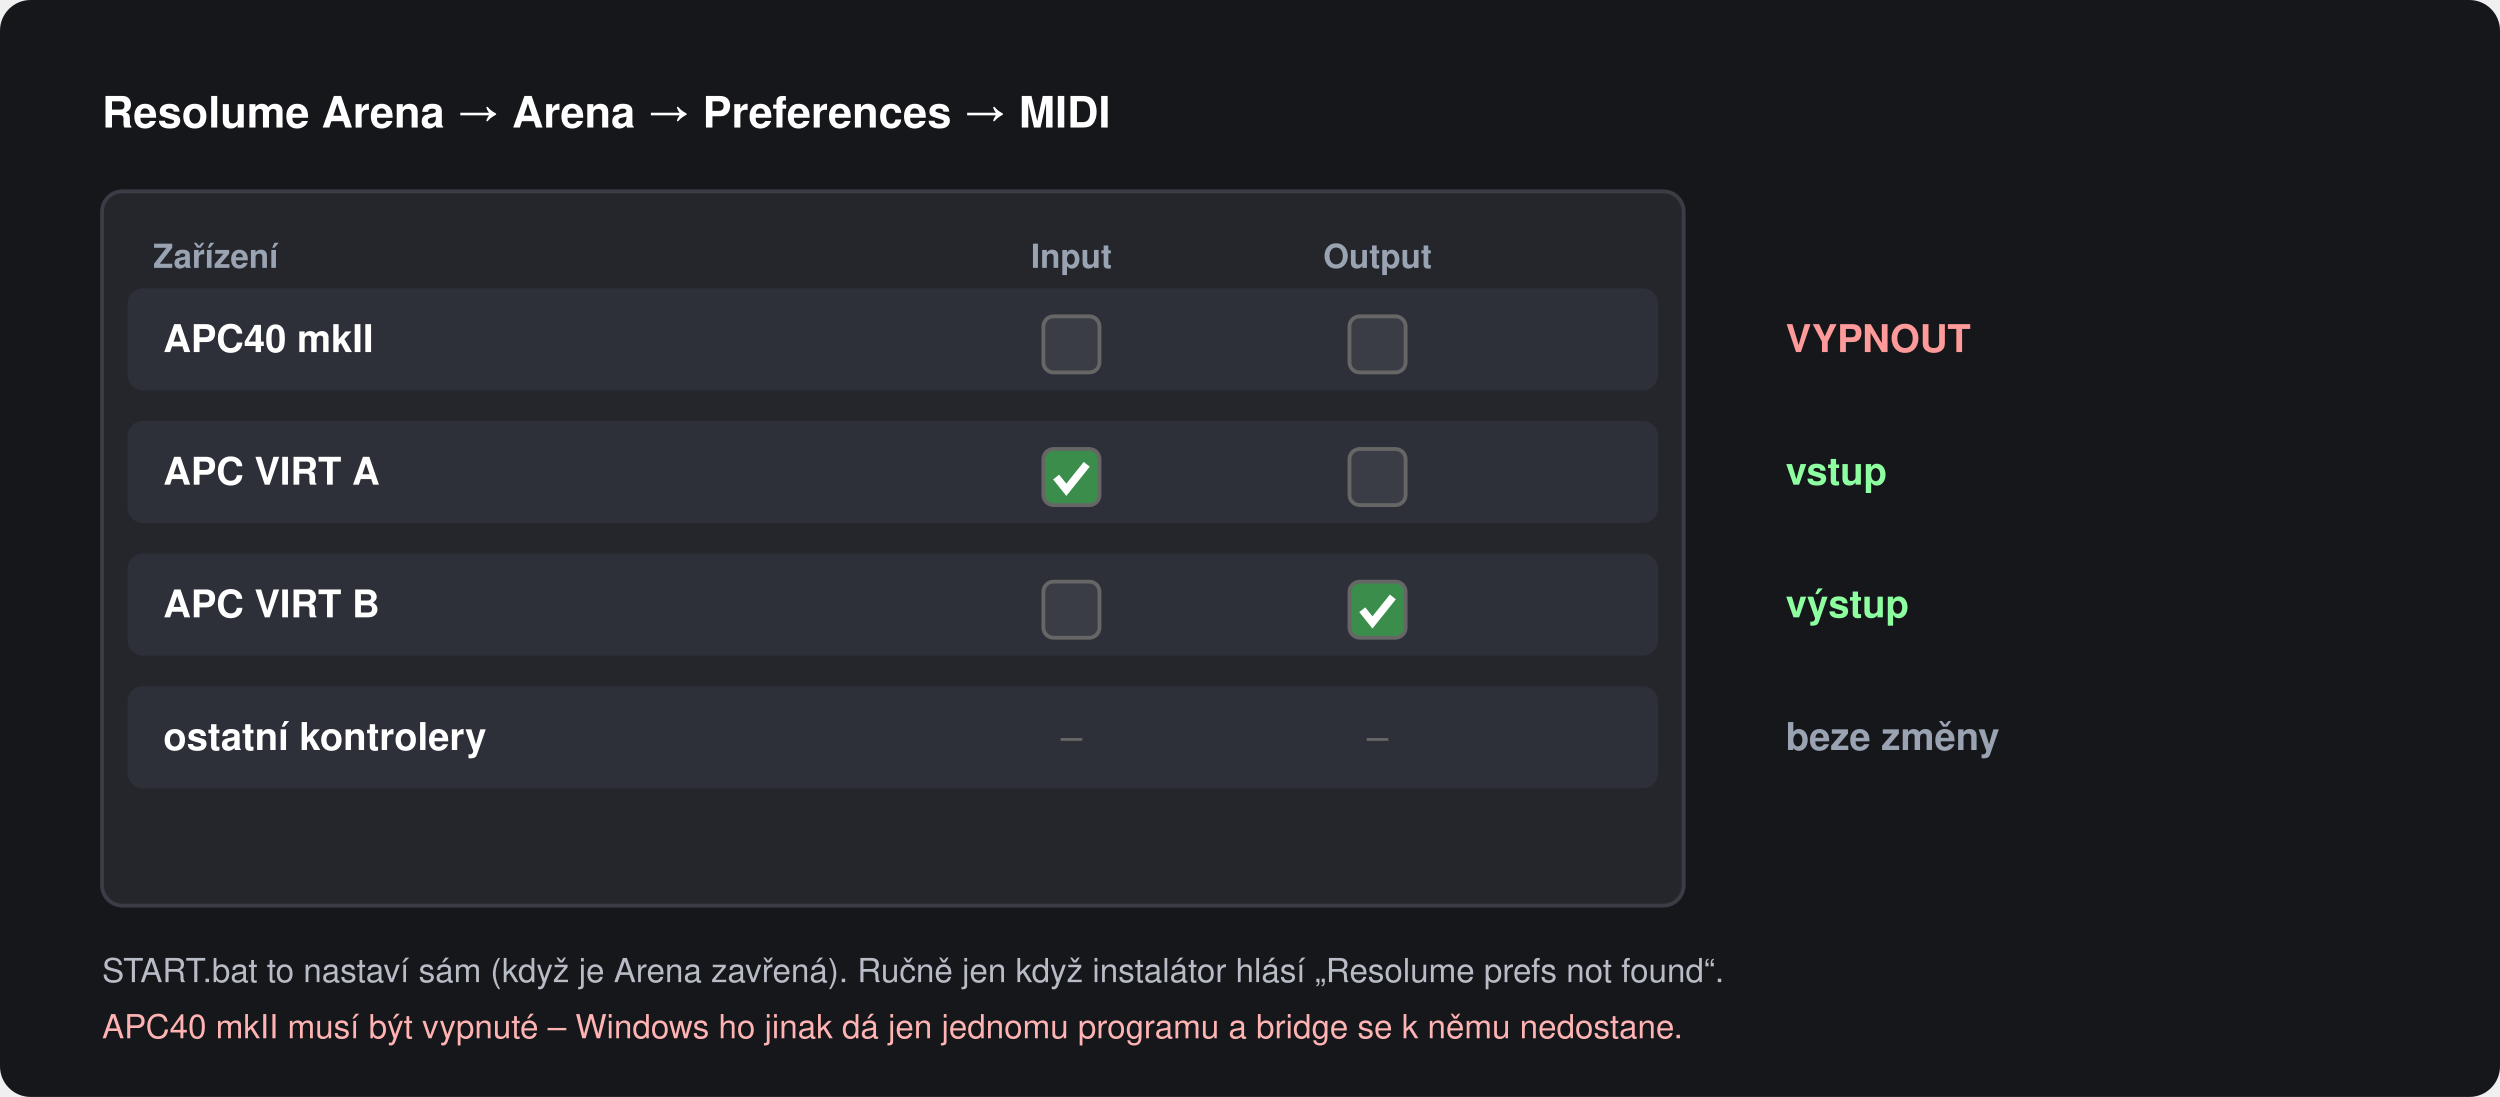
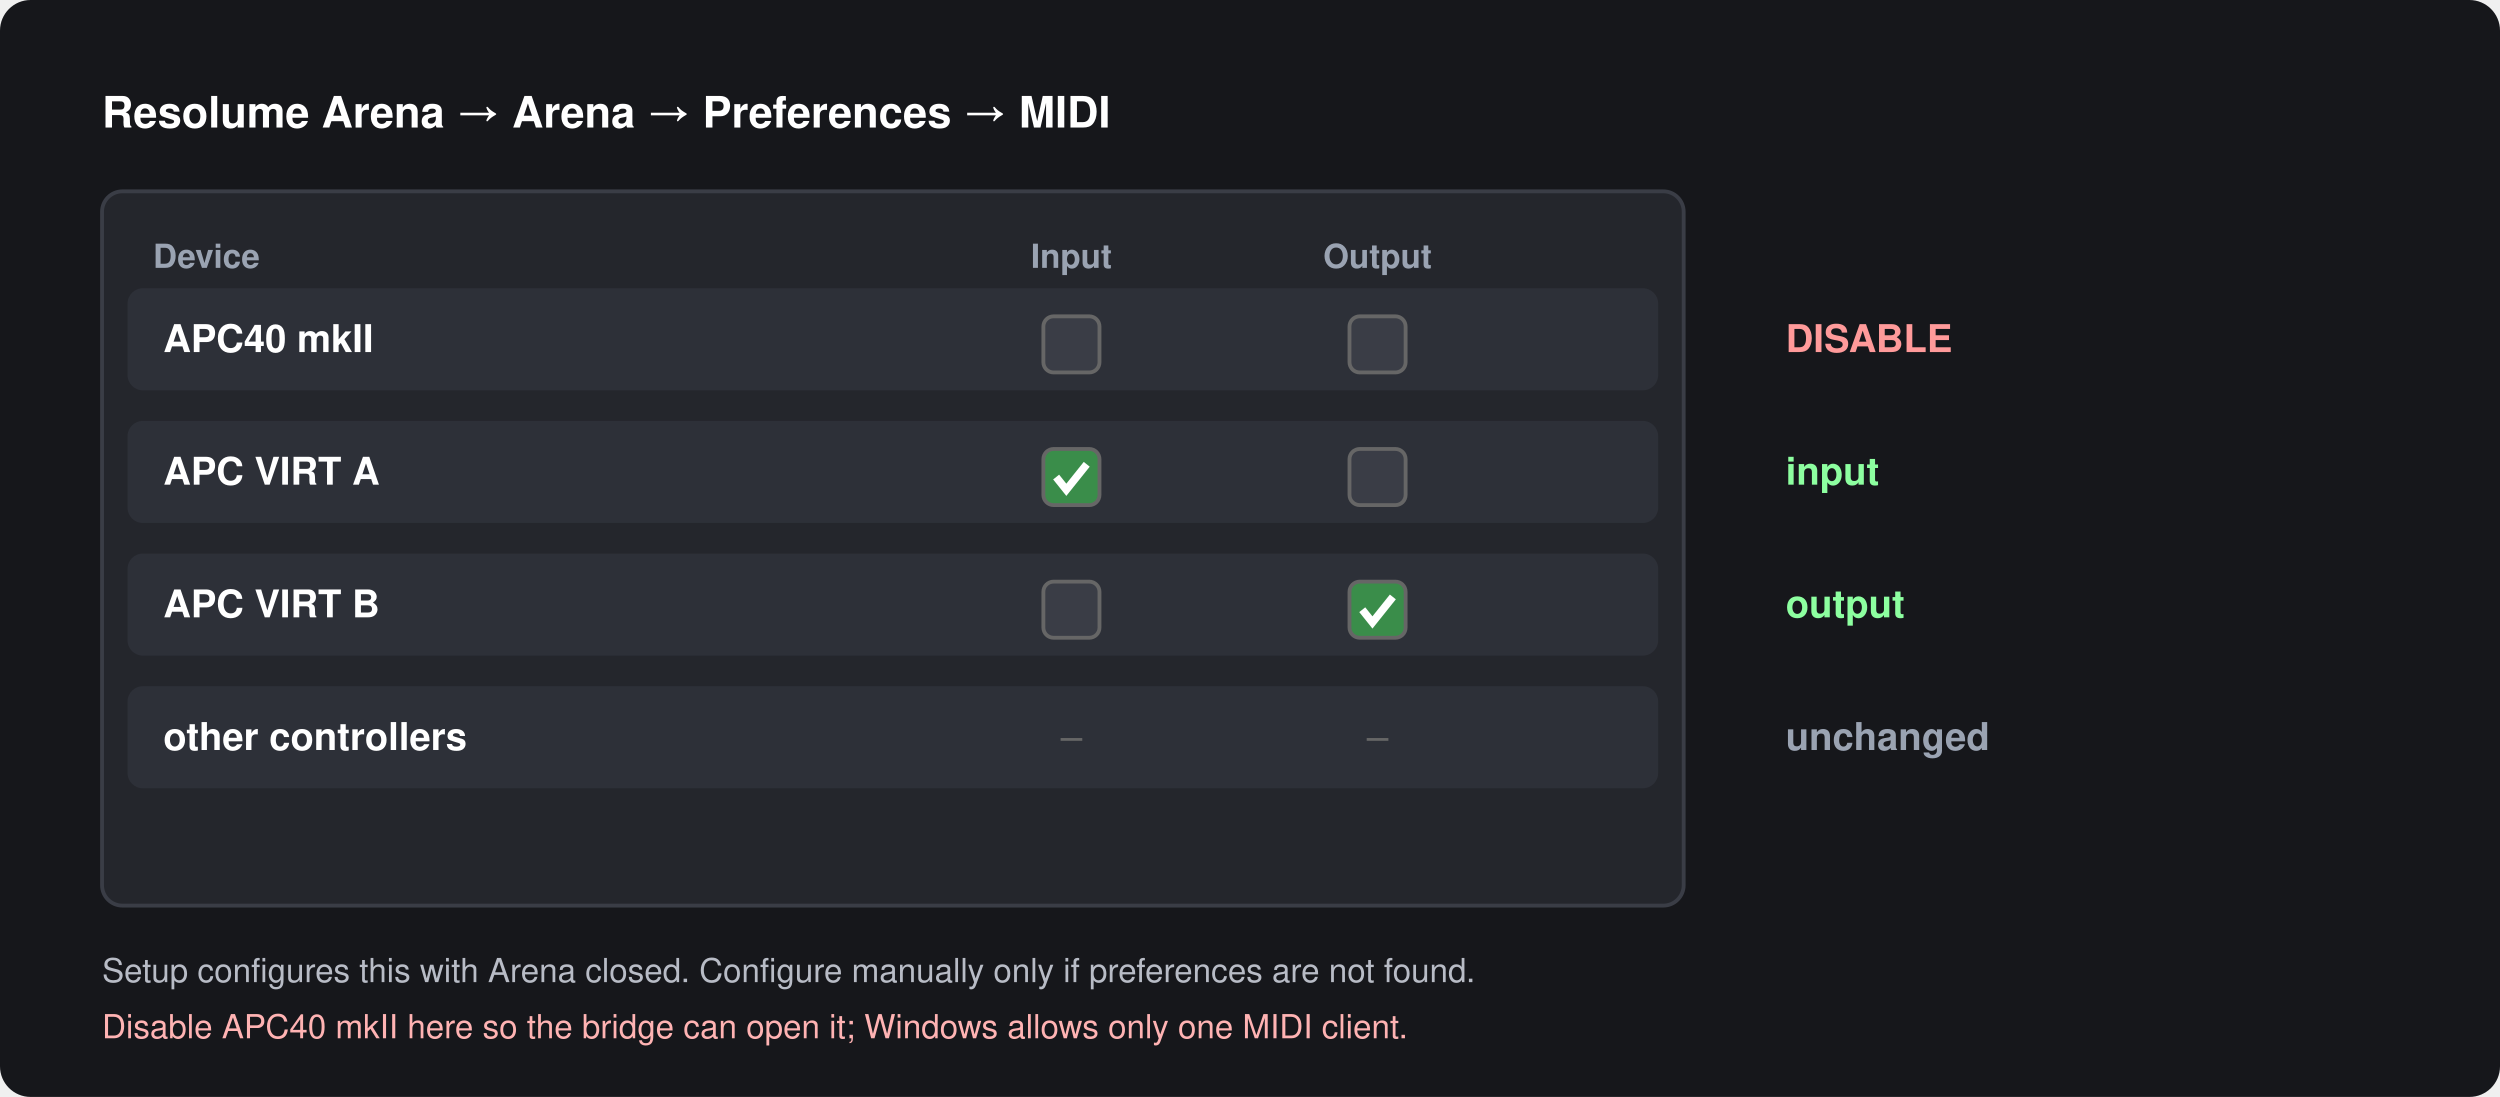
<svg xmlns="http://www.w3.org/2000/svg" width="980" height="430" viewBox="0 0 980 430" font-family="Segoe UI,Helvetica,Arial,sans-serif">
  <rect width="980" height="430" rx="12" fill="#16171b" />
  <text x="40" y="50" font-size="17" fill="#fff" font-weight="700" text-anchor="start">Resolume Arena → Arena → Preferences → MIDI</text>
  <rect x="40" y="75" width="620" height="280" rx="8" fill="#24262c" stroke="#3a3d46" stroke-width="1.5" />
-   <text x="60" y="105" font-size="13" fill="#9aa3b2" font-weight="600" text-anchor="start">Zařízení</text>
+   <text x="60" y="105" font-size="13" fill="#9aa3b2" font-weight="600" text-anchor="start">Device</text>
  <text x="420" y="105" font-size="13" fill="#9aa3b2" font-weight="600" text-anchor="middle">Input</text>
  <text x="540" y="105" font-size="13" fill="#9aa3b2" font-weight="600" text-anchor="middle">Output</text>
  <rect x="50" y="113" width="600" height="40" rx="6" fill="#2d3038" />
  <text x="64" y="138" font-size="15" fill="#fff" font-weight="600" text-anchor="start">APC40 mkII</text>
  <rect x="409" y="124" width="22" height="22" rx="4" fill="#3a3d46" stroke="#666" stroke-width="1.5" />
  <rect x="529" y="124" width="22" height="22" rx="4" fill="#3a3d46" stroke="#666" stroke-width="1.5" />
-   <text x="700" y="138" font-size="15" fill="#ff9a9a" font-weight="700" text-anchor="start">VYPNOUT</text>
+   <text x="700" y="138" font-size="15" fill="#ff9a9a" font-weight="700" text-anchor="start">DISABLE</text>
  <rect x="50" y="165" width="600" height="40" rx="6" fill="#2d3038" />
  <text x="64" y="190" font-size="15" fill="#fff" font-weight="600" text-anchor="start">APC VIRT A</text>
  <rect x="409" y="176" width="22" height="22" rx="4" fill="#3a8d4a" stroke="#666" stroke-width="1.5" />
  <path d="M414,187 l4,5 l8,-10" stroke="#fff" stroke-width="3" fill="none" />
  <rect x="529" y="176" width="22" height="22" rx="4" fill="#3a3d46" stroke="#666" stroke-width="1.5" />
-   <text x="700" y="190" font-size="15" fill="#8dffa0" font-weight="700" text-anchor="start">vstup</text>
+   <text x="700" y="190" font-size="15" fill="#8dffa0" font-weight="700" text-anchor="start">input</text>
  <rect x="50" y="217" width="600" height="40" rx="6" fill="#2d3038" />
  <text x="64" y="242" font-size="15" fill="#fff" font-weight="600" text-anchor="start">APC VIRT B</text>
  <rect x="409" y="228" width="22" height="22" rx="4" fill="#3a3d46" stroke="#666" stroke-width="1.5" />
  <rect x="529" y="228" width="22" height="22" rx="4" fill="#3a8d4a" stroke="#666" stroke-width="1.5" />
  <path d="M534,239 l4,5 l8,-10" stroke="#fff" stroke-width="3" fill="none" />
-   <text x="700" y="242" font-size="15" fill="#8dffa0" font-weight="700" text-anchor="start">výstup</text>
+   <text x="700" y="242" font-size="15" fill="#8dffa0" font-weight="700" text-anchor="start">output</text>
  <rect x="50" y="269" width="600" height="40" rx="6" fill="#2d3038" />
-   <text x="64" y="294" font-size="15" fill="#fff" font-weight="600" text-anchor="start">ostatní kontrolery</text>
+   <text x="64" y="294" font-size="15" fill="#fff" font-weight="600" text-anchor="start">other controllers</text>
  <text x="420" y="294" font-size="15" fill="#666" font-weight="400" text-anchor="middle">–</text>
  <text x="540" y="294" font-size="15" fill="#666" font-weight="400" text-anchor="middle">–</text>
-   <text x="700" y="294" font-size="15" fill="#9aa3b2" font-weight="700" text-anchor="start">beze změny</text>
-   <text x="40" y="385" font-size="13" fill="#b8bcc6" font-weight="400" text-anchor="start">START.bat to nastaví sám (když je Arena zavřená). Ručně jen když instalátor hlásí „Resolume prefs not found“.</text>
-   <text x="40" y="407" font-size="13" fill="#ffb3b3" font-weight="400" text-anchor="start">APC40 mkII musí být vypnuté – Windows ho jinak dá jen jednomu programu a bridge se k němu nedostane.</text>
+   <text x="700" y="294" font-size="15" fill="#9aa3b2" font-weight="700" text-anchor="start">unchanged</text>
+   <text x="40" y="385" font-size="13" fill="#b8bcc6" font-weight="400" text-anchor="start">Setup configures this with Arena closed. Configure manually only if preferences are not found.</text>
+   <text x="40" y="407" font-size="13" fill="#ffb3b3" font-weight="400" text-anchor="start">Disable APC40 mkII here so the bridge can open it; Windows allows only one MIDI client.</text>
</svg>
